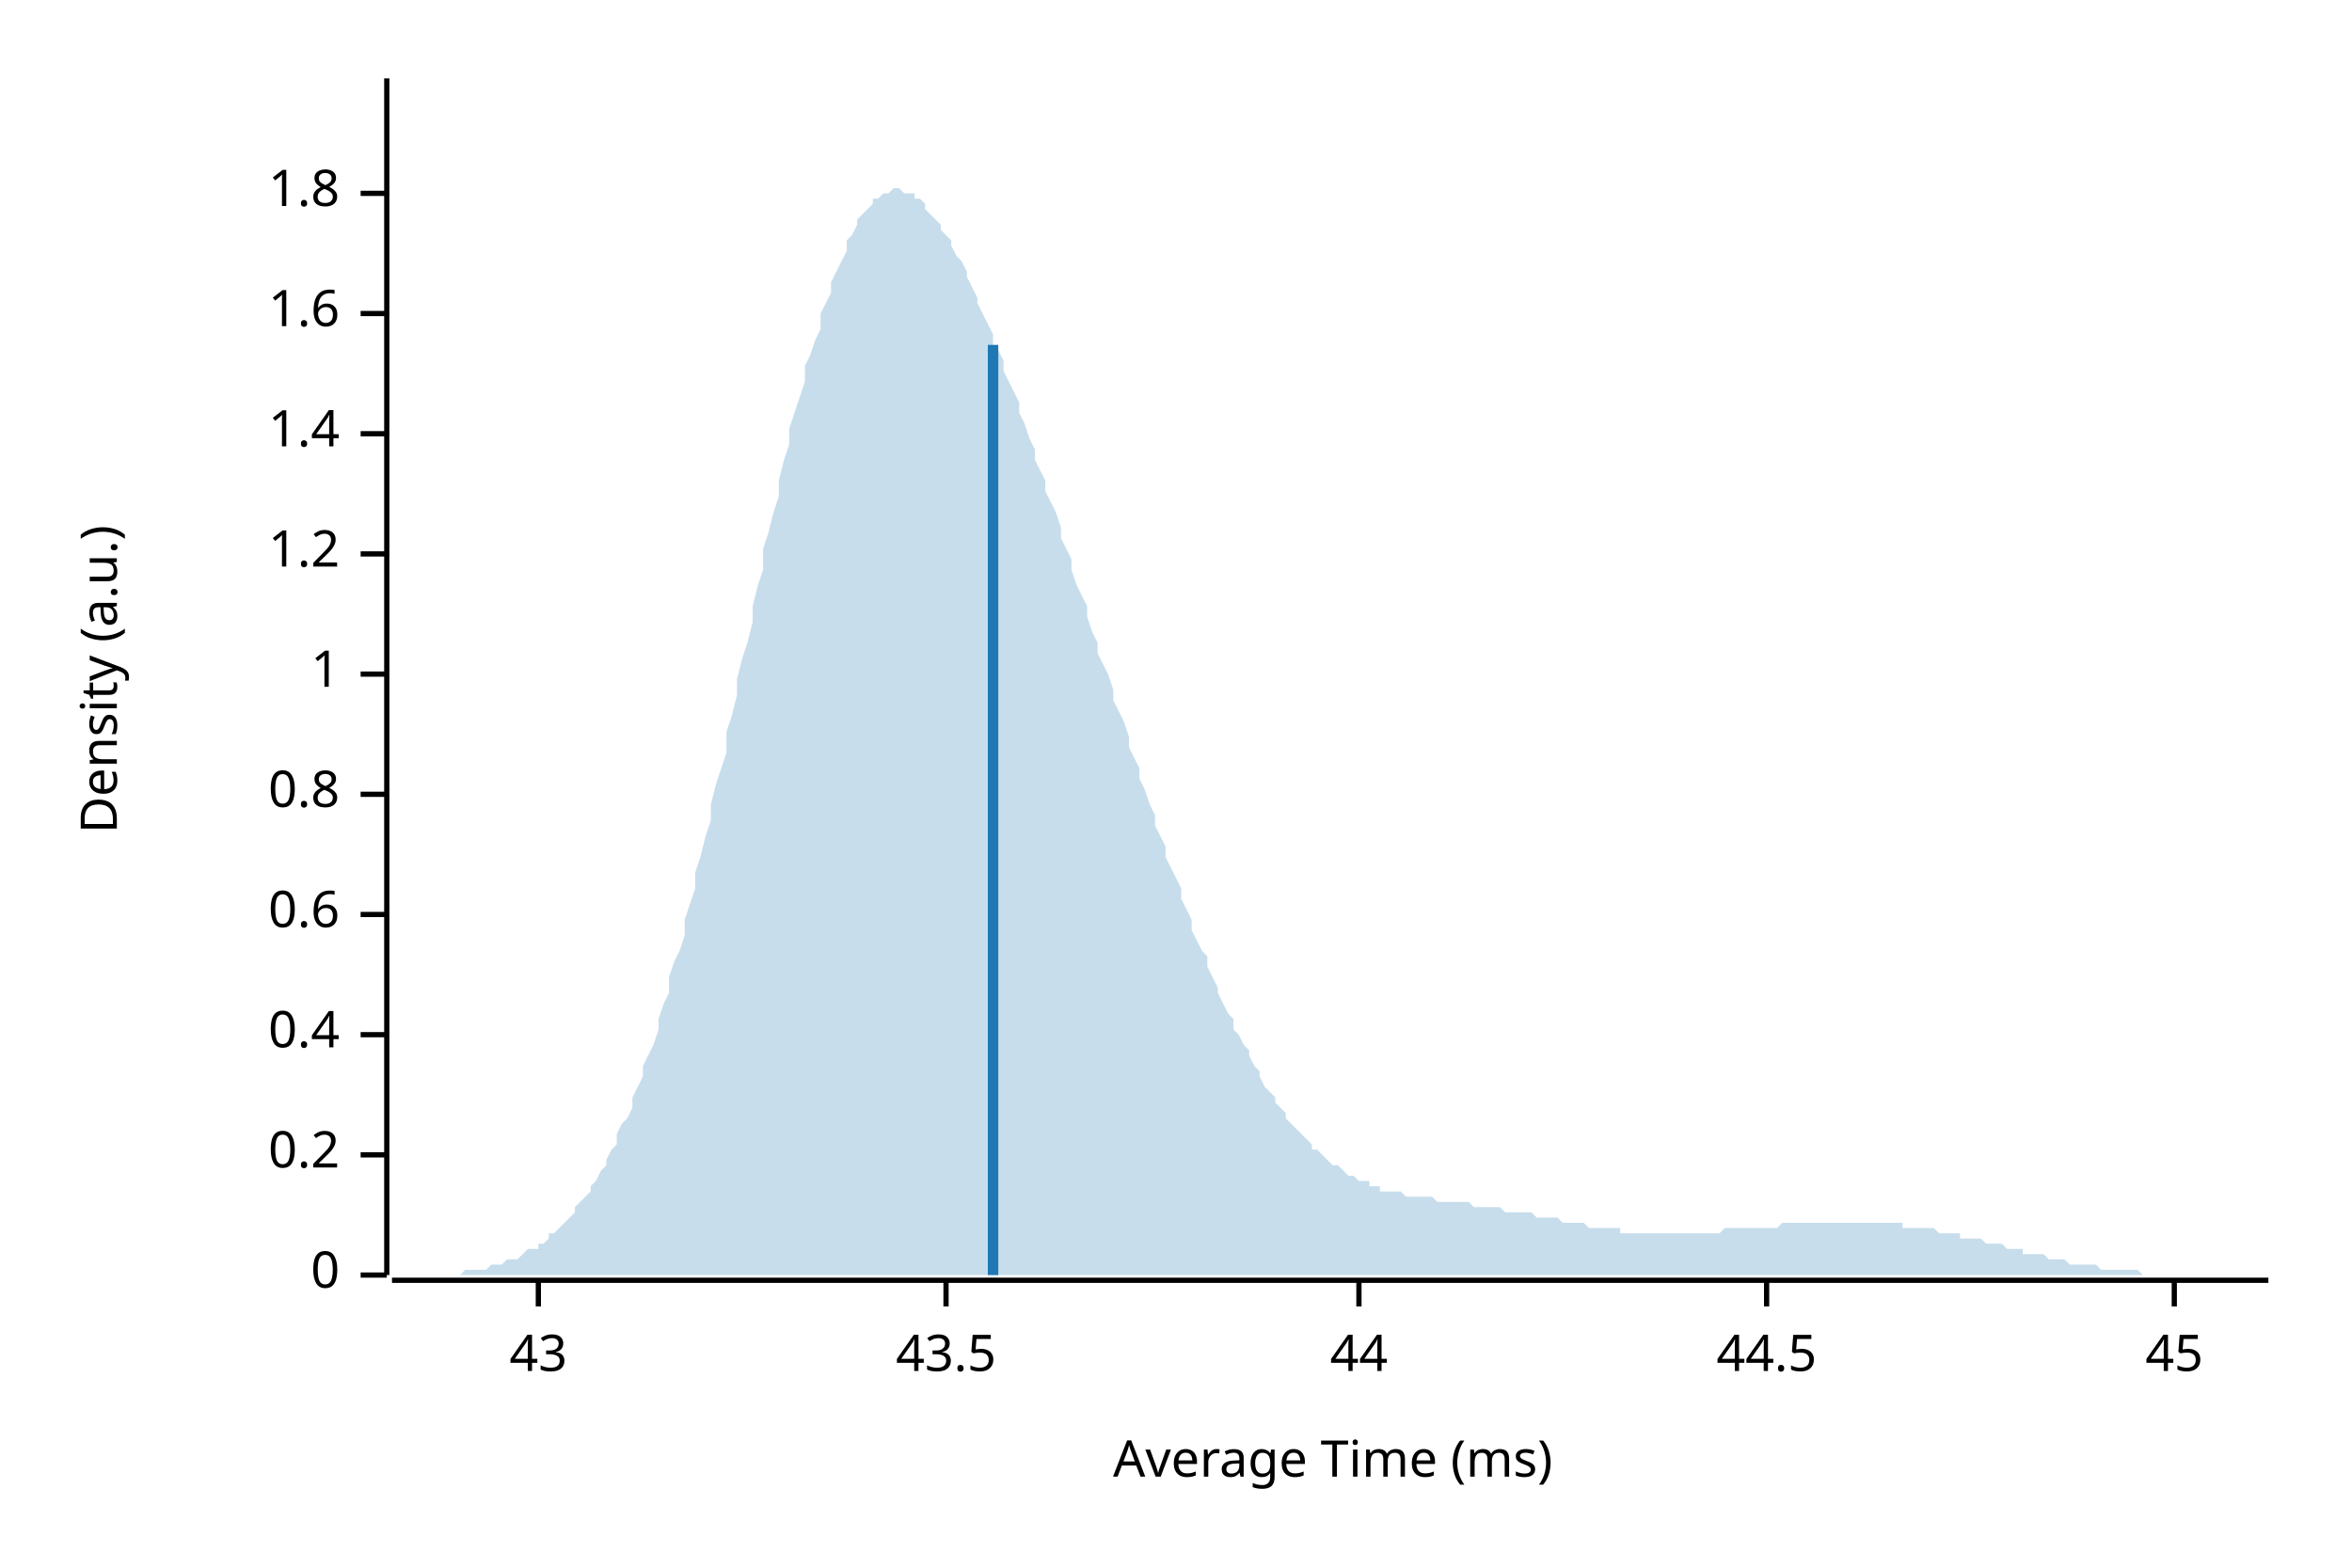
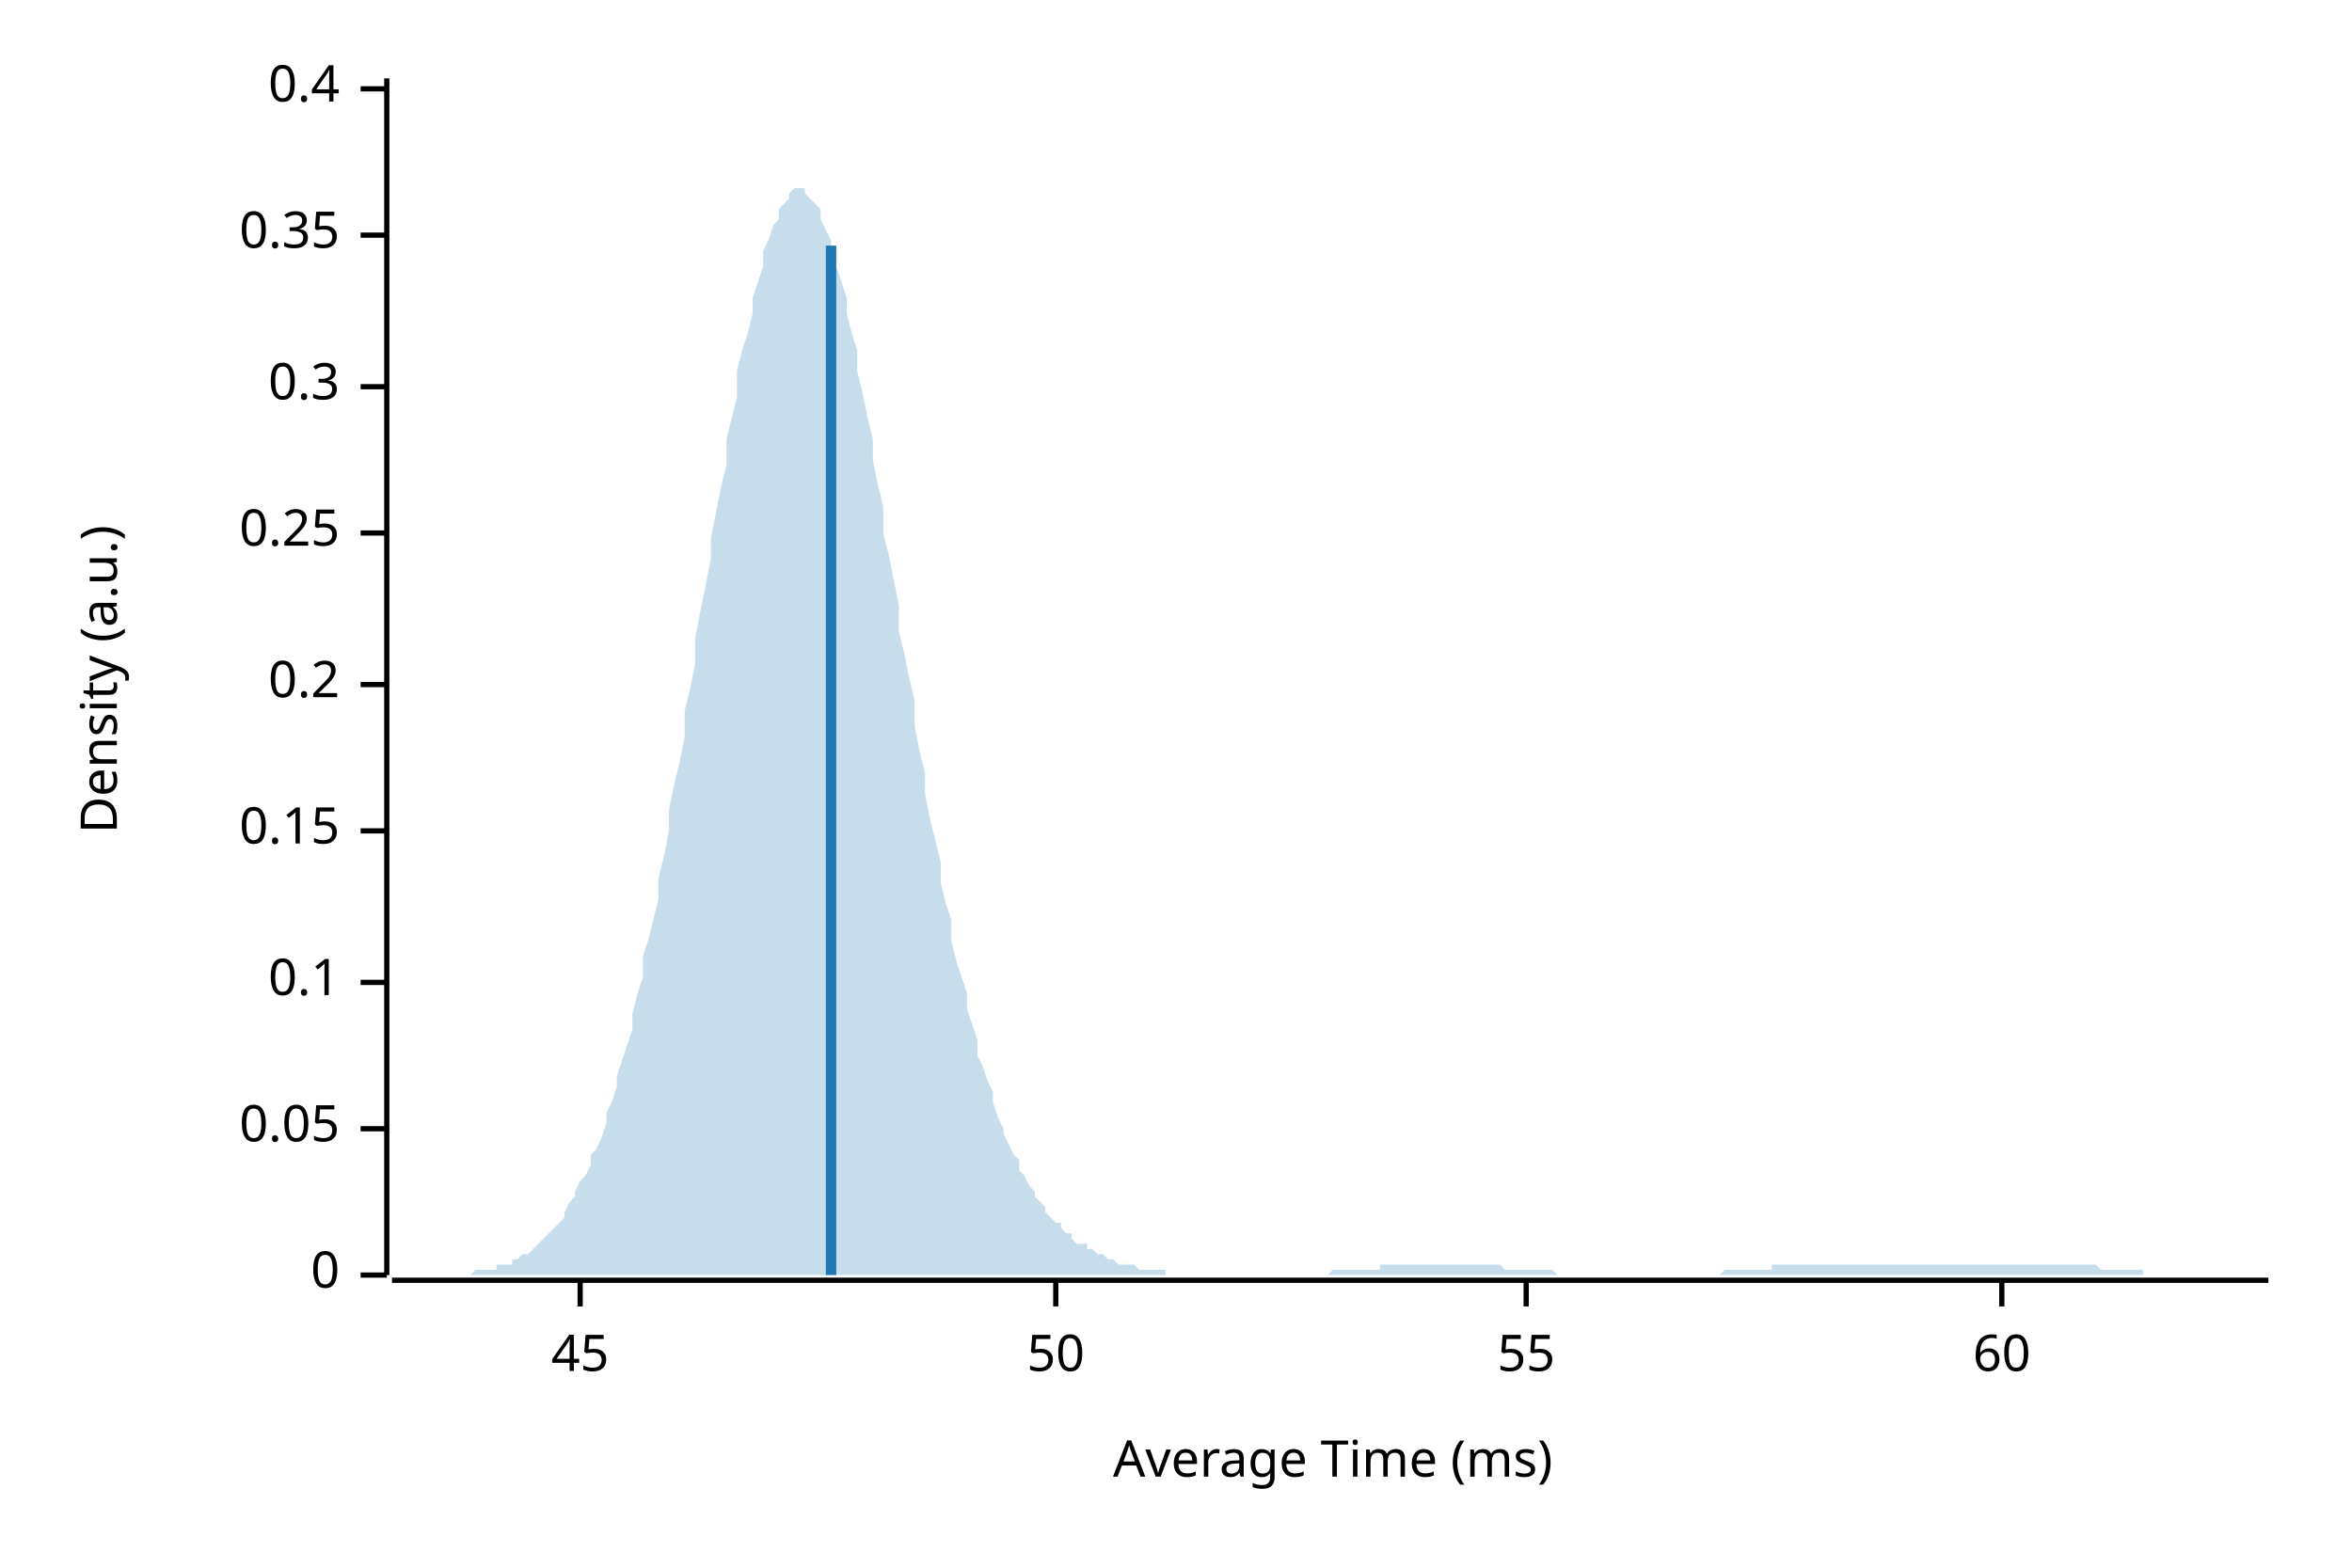
<svg xmlns="http://www.w3.org/2000/svg" width="450" height="300" viewBox="0 0 450 300">
  <text x="15" y="130" dy="0.76em" text-anchor="middle" font-family="sans-serif" font-size="9.677" opacity="1" fill="#000000" transform="rotate(270, 15, 130)">
Density (a.u.)
</text>
  <text x="255" y="285" dy="-0.5ex" text-anchor="middle" font-family="sans-serif" font-size="9.677" opacity="1" fill="#000000">
Average Time (ms)
</text>
  <polyline fill="none" opacity="1" stroke="#000000" stroke-width="1" points="74,15 74,244 " />
  <text x="65" y="244" dy="0.5ex" text-anchor="end" font-family="sans-serif" font-size="9.677" opacity="1" fill="#000000">
0
</text>
  <polyline fill="none" opacity="1" stroke="#000000" stroke-width="1" points="69,244 74,244 " />
-   <text x="65" y="221" dy="0.5ex" text-anchor="end" font-family="sans-serif" font-size="9.677" opacity="1" fill="#000000">
+   <text x="65" y="216" dy="0.5ex" text-anchor="end" font-family="sans-serif" font-size="9.677" opacity="1" fill="#000000">
+ 0.05
+ </text>
+   <polyline fill="none" opacity="1" stroke="#000000" stroke-width="1" points="69,216 74,216 " />
+   <text x="65" y="188" dy="0.5ex" text-anchor="end" font-family="sans-serif" font-size="9.677" opacity="1" fill="#000000">
+ 0.1
+ </text>
+   <polyline fill="none" opacity="1" stroke="#000000" stroke-width="1" points="69,188 74,188 " />
+   <text x="65" y="159" dy="0.5ex" text-anchor="end" font-family="sans-serif" font-size="9.677" opacity="1" fill="#000000">
+ 0.15
+ </text>
+   <polyline fill="none" opacity="1" stroke="#000000" stroke-width="1" points="69,159 74,159 " />
+   <text x="65" y="131" dy="0.5ex" text-anchor="end" font-family="sans-serif" font-size="9.677" opacity="1" fill="#000000">
0.2
</text>
-   <polyline fill="none" opacity="1" stroke="#000000" stroke-width="1" points="69,221 74,221 " />
-   <text x="65" y="198" dy="0.5ex" text-anchor="end" font-family="sans-serif" font-size="9.677" opacity="1" fill="#000000">
+   <polyline fill="none" opacity="1" stroke="#000000" stroke-width="1" points="69,131 74,131 " />
+   <text x="65" y="102" dy="0.5ex" text-anchor="end" font-family="sans-serif" font-size="9.677" opacity="1" fill="#000000">
+ 0.25
+ </text>
+   <polyline fill="none" opacity="1" stroke="#000000" stroke-width="1" points="69,102 74,102 " />
+   <text x="65" y="74" dy="0.5ex" text-anchor="end" font-family="sans-serif" font-size="9.677" opacity="1" fill="#000000">
+ 0.3
+ </text>
+   <polyline fill="none" opacity="1" stroke="#000000" stroke-width="1" points="69,74 74,74 " />
+   <text x="65" y="45" dy="0.5ex" text-anchor="end" font-family="sans-serif" font-size="9.677" opacity="1" fill="#000000">
+ 0.35
+ </text>
+   <polyline fill="none" opacity="1" stroke="#000000" stroke-width="1" points="69,45 74,45 " />
+   <text x="65" y="17" dy="0.5ex" text-anchor="end" font-family="sans-serif" font-size="9.677" opacity="1" fill="#000000">
0.4
</text>
-   <polyline fill="none" opacity="1" stroke="#000000" stroke-width="1" points="69,198 74,198 " />
-   <text x="65" y="175" dy="0.5ex" text-anchor="end" font-family="sans-serif" font-size="9.677" opacity="1" fill="#000000">
- 0.6
- </text>
-   <polyline fill="none" opacity="1" stroke="#000000" stroke-width="1" points="69,175 74,175 " />
-   <text x="65" y="152" dy="0.5ex" text-anchor="end" font-family="sans-serif" font-size="9.677" opacity="1" fill="#000000">
- 0.8
- </text>
-   <polyline fill="none" opacity="1" stroke="#000000" stroke-width="1" points="69,152 74,152 " />
-   <text x="65" y="129" dy="0.5ex" text-anchor="end" font-family="sans-serif" font-size="9.677" opacity="1" fill="#000000">
- 1
- </text>
-   <polyline fill="none" opacity="1" stroke="#000000" stroke-width="1" points="69,129 74,129 " />
-   <text x="65" y="106" dy="0.5ex" text-anchor="end" font-family="sans-serif" font-size="9.677" opacity="1" fill="#000000">
- 1.2
- </text>
-   <polyline fill="none" opacity="1" stroke="#000000" stroke-width="1" points="69,106 74,106 " />
-   <text x="65" y="83" dy="0.5ex" text-anchor="end" font-family="sans-serif" font-size="9.677" opacity="1" fill="#000000">
- 1.4
- </text>
-   <polyline fill="none" opacity="1" stroke="#000000" stroke-width="1" points="69,83 74,83 " />
-   <text x="65" y="60" dy="0.5ex" text-anchor="end" font-family="sans-serif" font-size="9.677" opacity="1" fill="#000000">
- 1.6
- </text>
-   <polyline fill="none" opacity="1" stroke="#000000" stroke-width="1" points="69,60 74,60 " />
-   <text x="65" y="37" dy="0.5ex" text-anchor="end" font-family="sans-serif" font-size="9.677" opacity="1" fill="#000000">
- 1.8
- </text>
-   <polyline fill="none" opacity="1" stroke="#000000" stroke-width="1" points="69,37 74,37 " />
+   <polyline fill="none" opacity="1" stroke="#000000" stroke-width="1" points="69,17 74,17 " />
  <polyline fill="none" opacity="1" stroke="#000000" stroke-width="1" points="75,245 434,245 " />
-   <text x="103" y="255" dy="0.76em" text-anchor="middle" font-family="sans-serif" font-size="9.677" opacity="1" fill="#000000">
- 43
- </text>
-   <polyline fill="none" opacity="1" stroke="#000000" stroke-width="1" points="103,245 103,250 " />
-   <text x="181" y="255" dy="0.76em" text-anchor="middle" font-family="sans-serif" font-size="9.677" opacity="1" fill="#000000">
- 43.5
- </text>
-   <polyline fill="none" opacity="1" stroke="#000000" stroke-width="1" points="181,245 181,250 " />
-   <text x="260" y="255" dy="0.76em" text-anchor="middle" font-family="sans-serif" font-size="9.677" opacity="1" fill="#000000">
- 44
- </text>
-   <polyline fill="none" opacity="1" stroke="#000000" stroke-width="1" points="260,245 260,250 " />
-   <text x="338" y="255" dy="0.76em" text-anchor="middle" font-family="sans-serif" font-size="9.677" opacity="1" fill="#000000">
- 44.5
- </text>
-   <polyline fill="none" opacity="1" stroke="#000000" stroke-width="1" points="338,245 338,250 " />
-   <text x="416" y="255" dy="0.76em" text-anchor="middle" font-family="sans-serif" font-size="9.677" opacity="1" fill="#000000">
+   <text x="111" y="255" dy="0.76em" text-anchor="middle" font-family="sans-serif" font-size="9.677" opacity="1" fill="#000000">
45
</text>
-   <polyline fill="none" opacity="1" stroke="#000000" stroke-width="1" points="416,245 416,250 " />
-   <polygon opacity="0.25" fill="#1F78B4" points="75,244 75,244 76,244 77,244 77,244 78,244 79,244 80,244 80,244 81,244 82,244 82,244 83,244 84,244 85,244 85,244 86,244 87,244 87,244 88,244 89,243 90,243 90,243 91,243 92,243 92,243 93,243 94,242 95,242 95,242 96,242 97,241 98,241 98,241 99,241 100,240 100,240 101,239 102,239 103,239 103,238 104,238 105,237 105,236 106,236 107,235 108,234 108,234 109,233 110,232 110,231 111,230 112,229 113,228 113,227 114,226 115,224 116,223 116,222 117,220 118,219 118,217 119,215 120,214 121,212 121,210 122,208 123,206 123,204 124,202 125,200 126,197 126,195 127,192 128,190 128,187 129,184 130,182 131,179 131,176 132,173 133,170 133,167 134,164 135,160 136,157 136,154 137,150 138,147 139,144 139,140 140,137 141,133 141,130 142,126 143,123 144,119 144,116 145,112 146,109 146,105 147,102 148,98 149,95 149,92 150,88 151,85 151,82 152,79 153,76 154,73 154,70 155,68 156,65 157,63 157,60 158,58 159,56 159,54 160,52 161,50 162,48 162,46 163,45 164,43 164,42 165,41 166,40 167,39 167,38 168,38 169,37 169,37 170,37 171,36 172,36 172,36 173,37 174,37 175,37 175,38 176,38 177,39 177,40 178,41 179,42 180,43 180,44 181,45 182,46 182,47 183,49 184,50 185,52 185,53 186,55 187,57 187,58 188,60 189,62 190,64 190,66 191,67 192,69 192,71 193,73 194,75 195,77 195,79 196,81 197,84 198,86 198,88 199,90 200,92 200,94 201,96 202,98 203,101 203,103 204,105 205,107 205,109 206,112 207,114 208,116 208,118 209,121 210,123 210,125 211,127 212,129 213,132 213,134 214,136 215,138 216,141 216,143 217,145 218,147 218,149 219,151 220,154 221,156 221,158 222,160 223,162 223,164 224,166 225,168 226,170 226,172 227,174 228,176 228,178 229,180 230,182 231,183 231,185 232,187 233,189 233,190 234,192 235,194 236,195 236,197 237,198 238,200 239,201 239,202 240,204 241,205 241,206 242,208 243,209 244,210 244,211 245,212 246,213 246,214 247,215 248,216 249,217 249,217 250,218 251,219 251,220 252,220 253,221 254,222 254,222 255,223 256,223 257,224 257,224 258,225 259,225 259,225 260,226 261,226 262,226 262,227 263,227 264,227 264,228 265,228 266,228 267,228 267,228 268,228 269,229 269,229 270,229 271,229 272,229 272,229 273,229 274,229 275,230 275,230 276,230 277,230 277,230 278,230 279,230 280,230 280,230 281,230 282,231 282,231 283,231 284,231 285,231 285,231 286,231 287,231 287,231 288,232 289,232 290,232 290,232 291,232 292,232 292,232 293,232 294,233 295,233 295,233 296,233 297,233 298,233 298,233 299,234 300,234 300,234 301,234 302,234 303,234 303,234 304,235 305,235 305,235 306,235 307,235 308,235 308,235 309,235 310,235 310,236 311,236 312,236 313,236 313,236 314,236 315,236 316,236 316,236 317,236 318,236 318,236 319,236 320,236 321,236 321,236 322,236 323,236 323,236 324,236 325,236 326,236 326,236 327,236 328,236 328,236 329,236 330,235 331,235 331,235 332,235 333,235 333,235 334,235 335,235 336,235 336,235 337,235 338,235 339,235 339,235 340,235 341,234 341,234 342,234 343,234 344,234 344,234 345,234 346,234 346,234 347,234 348,234 349,234 349,234 350,234 351,234 351,234 352,234 353,234 354,234 354,234 355,234 356,234 357,234 357,234 358,234 359,234 359,234 360,234 361,234 362,234 362,234 363,234 364,234 364,235 365,235 366,235 367,235 367,235 368,235 369,235 369,235 370,235 371,236 372,236 372,236 373,236 374,236 375,236 375,237 376,237 377,237 377,237 378,237 379,237 380,238 380,238 381,238 382,238 382,238 383,238 384,239 385,239 385,239 386,239 387,239 387,240 388,240 389,240 390,240 390,240 391,240 392,241 392,241 393,241 394,241 395,241 395,241 396,242 397,242 398,242 398,242 399,242 400,242 400,242 401,242 402,243 403,243 403,243 404,243 405,243 405,243 406,243 407,243 408,243 408,243 409,243 410,244 410,244 411,244 412,244 413,244 413,244 414,244 415,244 416,244 416,244 417,244 418,244 418,244 419,244 420,244 421,244 421,244 422,244 423,244 423,244 424,244 425,244 426,244 426,244 427,244 428,244 428,244 429,244 430,244 431,244 431,244 432,244 433,244 434,244 434,244 75,244 " />
-   <polyline fill="none" opacity="1" stroke="#1F78B4" stroke-width="2" points="190,244 190,66 " />
+   <polyline fill="none" opacity="1" stroke="#000000" stroke-width="1" points="111,245 111,250 " />
+   <text x="202" y="255" dy="0.76em" text-anchor="middle" font-family="sans-serif" font-size="9.677" opacity="1" fill="#000000">
+ 50
+ </text>
+   <polyline fill="none" opacity="1" stroke="#000000" stroke-width="1" points="202,245 202,250 " />
+   <text x="292" y="255" dy="0.76em" text-anchor="middle" font-family="sans-serif" font-size="9.677" opacity="1" fill="#000000">
+ 55
+ </text>
+   <polyline fill="none" opacity="1" stroke="#000000" stroke-width="1" points="292,245 292,250 " />
+   <text x="383" y="255" dy="0.76em" text-anchor="middle" font-family="sans-serif" font-size="9.677" opacity="1" fill="#000000">
+ 60
+ </text>
+   <polyline fill="none" opacity="1" stroke="#000000" stroke-width="1" points="383,245 383,250 " />
+   <polygon opacity="0.25" fill="#1F78B4" points="75,244 75,244 76,244 77,244 77,244 78,244 79,244 80,244 80,244 81,244 82,244 82,244 83,244 84,244 85,244 85,244 86,244 87,244 87,244 88,244 89,244 90,244 90,244 91,243 92,243 92,243 93,243 94,243 95,243 95,242 96,242 97,242 98,242 98,241 99,241 100,240 100,240 101,240 102,239 103,238 103,238 104,237 105,236 105,236 106,235 107,234 108,233 108,232 109,230 110,229 110,228 111,226 112,225 113,223 113,221 114,220 115,218 116,215 116,213 117,211 118,208 118,206 119,203 120,200 121,197 121,194 122,190 123,187 123,183 124,180 125,176 126,172 126,168 127,164 128,159 128,155 129,150 130,146 131,141 131,136 132,132 133,127 133,122 134,117 135,112 136,107 136,103 137,98 138,93 139,89 139,84 140,80 141,76 141,71 142,67 143,64 144,60 144,57 145,54 146,51 146,48 147,46 148,43 149,42 149,40 150,39 151,38 151,37 152,36 153,36 154,36 154,37 155,38 156,39 157,40 157,42 158,44 159,46 159,48 160,51 161,54 162,57 162,60 163,64 164,67 164,71 165,75 166,80 167,84 167,88 168,93 169,97 169,102 170,106 171,111 172,116 172,121 173,125 174,130 175,134 175,139 176,144 177,148 177,152 178,157 179,161 180,165 180,169 181,173 182,176 182,180 183,184 184,187 185,190 185,193 186,196 187,199 187,202 188,204 189,207 190,209 190,211 191,214 192,216 192,217 193,219 194,221 195,222 195,224 196,225 197,227 198,228 198,229 199,230 200,231 200,232 201,233 202,234 203,234 203,235 204,236 205,236 205,237 206,238 207,238 208,238 208,239 209,239 210,240 210,240 211,240 212,241 213,241 213,241 214,242 215,242 216,242 216,242 217,242 218,243 218,243 219,243 220,243 221,243 221,243 222,243 223,243 223,244 224,244 225,244 226,244 226,244 227,244 228,244 228,244 229,244 230,244 231,244 231,244 232,244 233,244 233,244 234,244 235,244 236,244 236,244 237,244 238,244 239,244 239,244 240,244 241,244 241,244 242,244 243,244 244,244 244,244 245,244 246,244 246,244 247,244 248,244 249,244 249,244 250,244 251,244 251,244 252,244 253,244 254,244 254,244 255,243 256,243 257,243 257,243 258,243 259,243 259,243 260,243 261,243 262,243 262,243 263,243 264,243 264,242 265,242 266,242 267,242 267,242 268,242 269,242 269,242 270,242 271,242 272,242 272,242 273,242 274,242 275,242 275,242 276,242 277,242 277,242 278,242 279,242 280,242 280,242 281,242 282,242 282,242 283,242 284,242 285,242 285,242 286,242 287,242 287,242 288,243 289,243 290,243 290,243 291,243 292,243 292,243 293,243 294,243 295,243 295,243 296,243 297,243 298,244 298,244 299,244 300,244 300,244 301,244 302,244 303,244 303,244 304,244 305,244 305,244 306,244 307,244 308,244 308,244 309,244 310,244 310,244 311,244 312,244 313,244 313,244 314,244 315,244 316,244 316,244 317,244 318,244 318,244 319,244 320,244 321,244 321,244 322,244 323,244 323,244 324,244 325,244 326,244 326,244 327,244 328,244 328,244 329,244 330,243 331,243 331,243 332,243 333,243 333,243 334,243 335,243 336,243 336,243 337,243 338,243 339,243 339,242 340,242 341,242 341,242 342,242 343,242 344,242 344,242 345,242 346,242 346,242 347,242 348,242 349,242 349,242 350,242 351,242 351,242 352,242 353,242 354,242 354,242 355,242 356,242 357,242 357,242 358,242 359,242 359,242 360,242 361,242 362,242 362,242 363,242 364,242 364,242 365,242 366,242 367,242 367,242 368,242 369,242 369,242 370,242 371,242 372,242 372,242 373,242 374,242 375,242 375,242 376,242 377,242 377,242 378,242 379,242 380,242 380,242 381,242 382,242 382,242 383,242 384,242 385,242 385,242 386,242 387,242 387,242 388,242 389,242 390,242 390,242 391,242 392,242 392,242 393,242 394,242 395,242 395,242 396,242 397,242 398,242 398,242 399,242 400,242 400,242 401,242 402,243 403,243 403,243 404,243 405,243 405,243 406,243 407,243 408,243 408,243 409,243 410,243 410,244 411,244 412,244 413,244 413,244 414,244 415,244 416,244 416,244 417,244 418,244 418,244 419,244 420,244 421,244 421,244 422,244 423,244 423,244 424,244 425,244 426,244 426,244 427,244 428,244 428,244 429,244 430,244 431,244 431,244 432,244 433,244 434,244 434,244 75,244 " />
+   <polyline fill="none" opacity="1" stroke="#1F78B4" stroke-width="2" points="159,244 159,47 " />
</svg>
